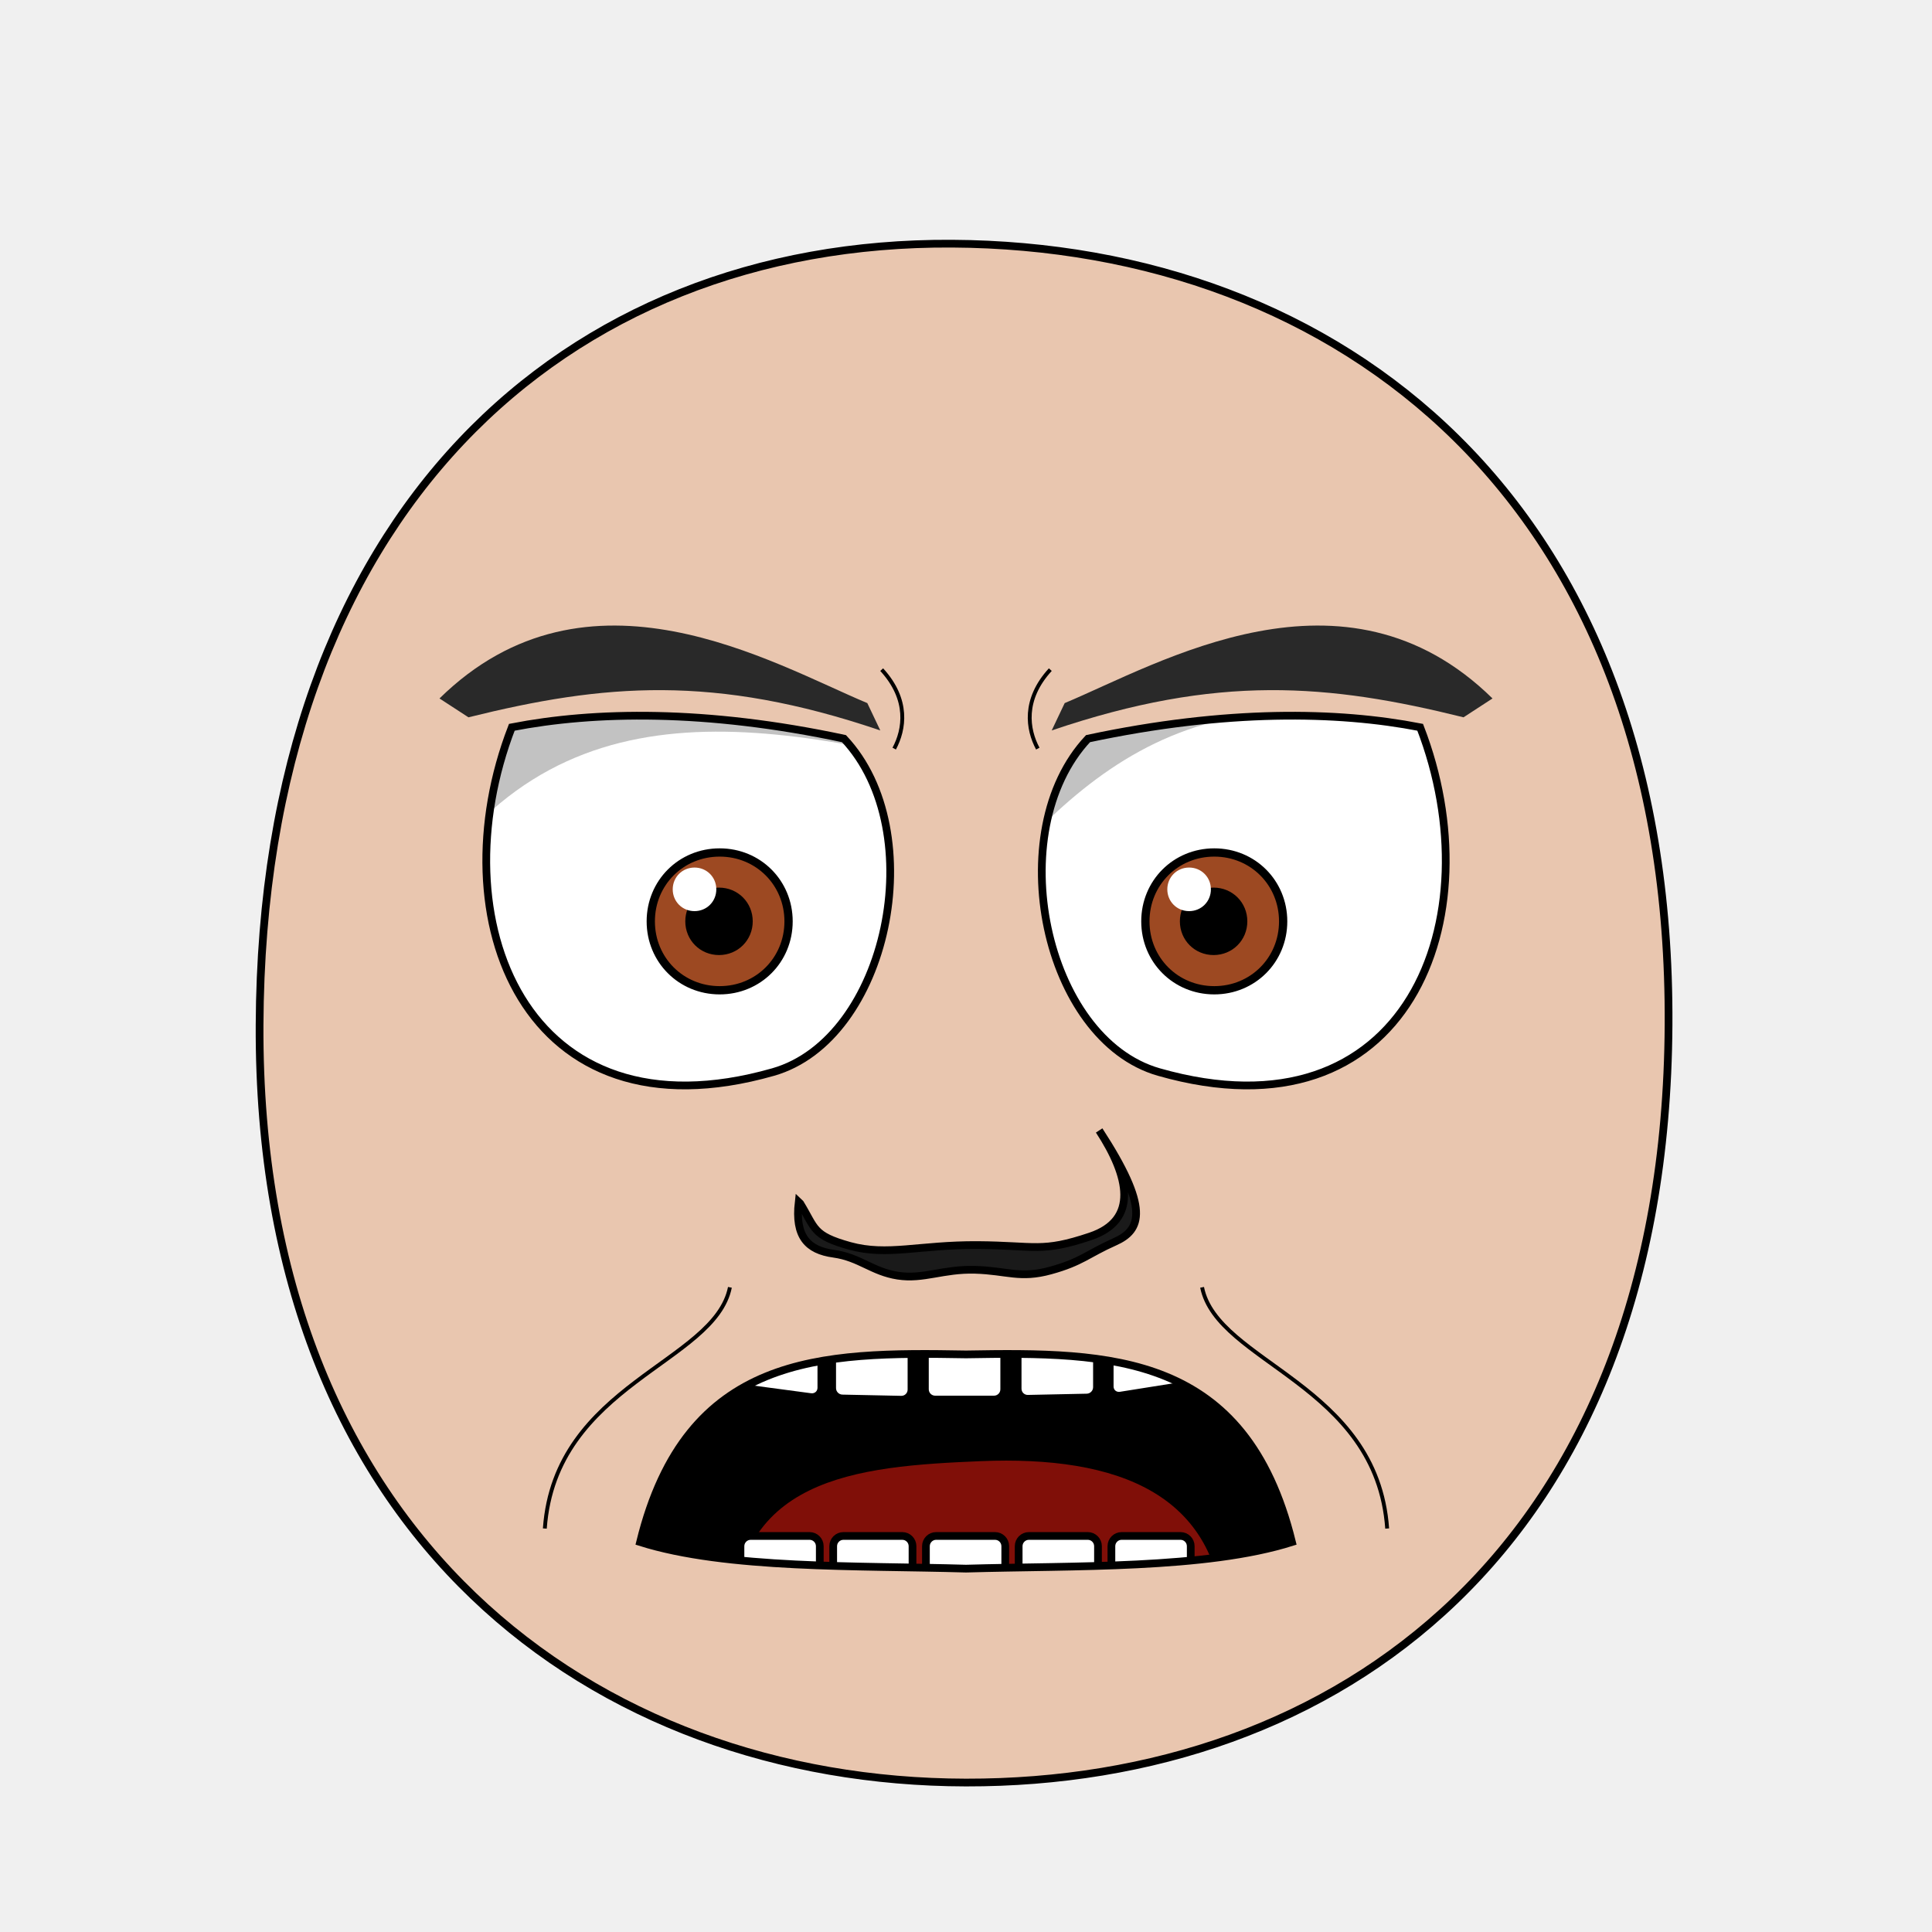
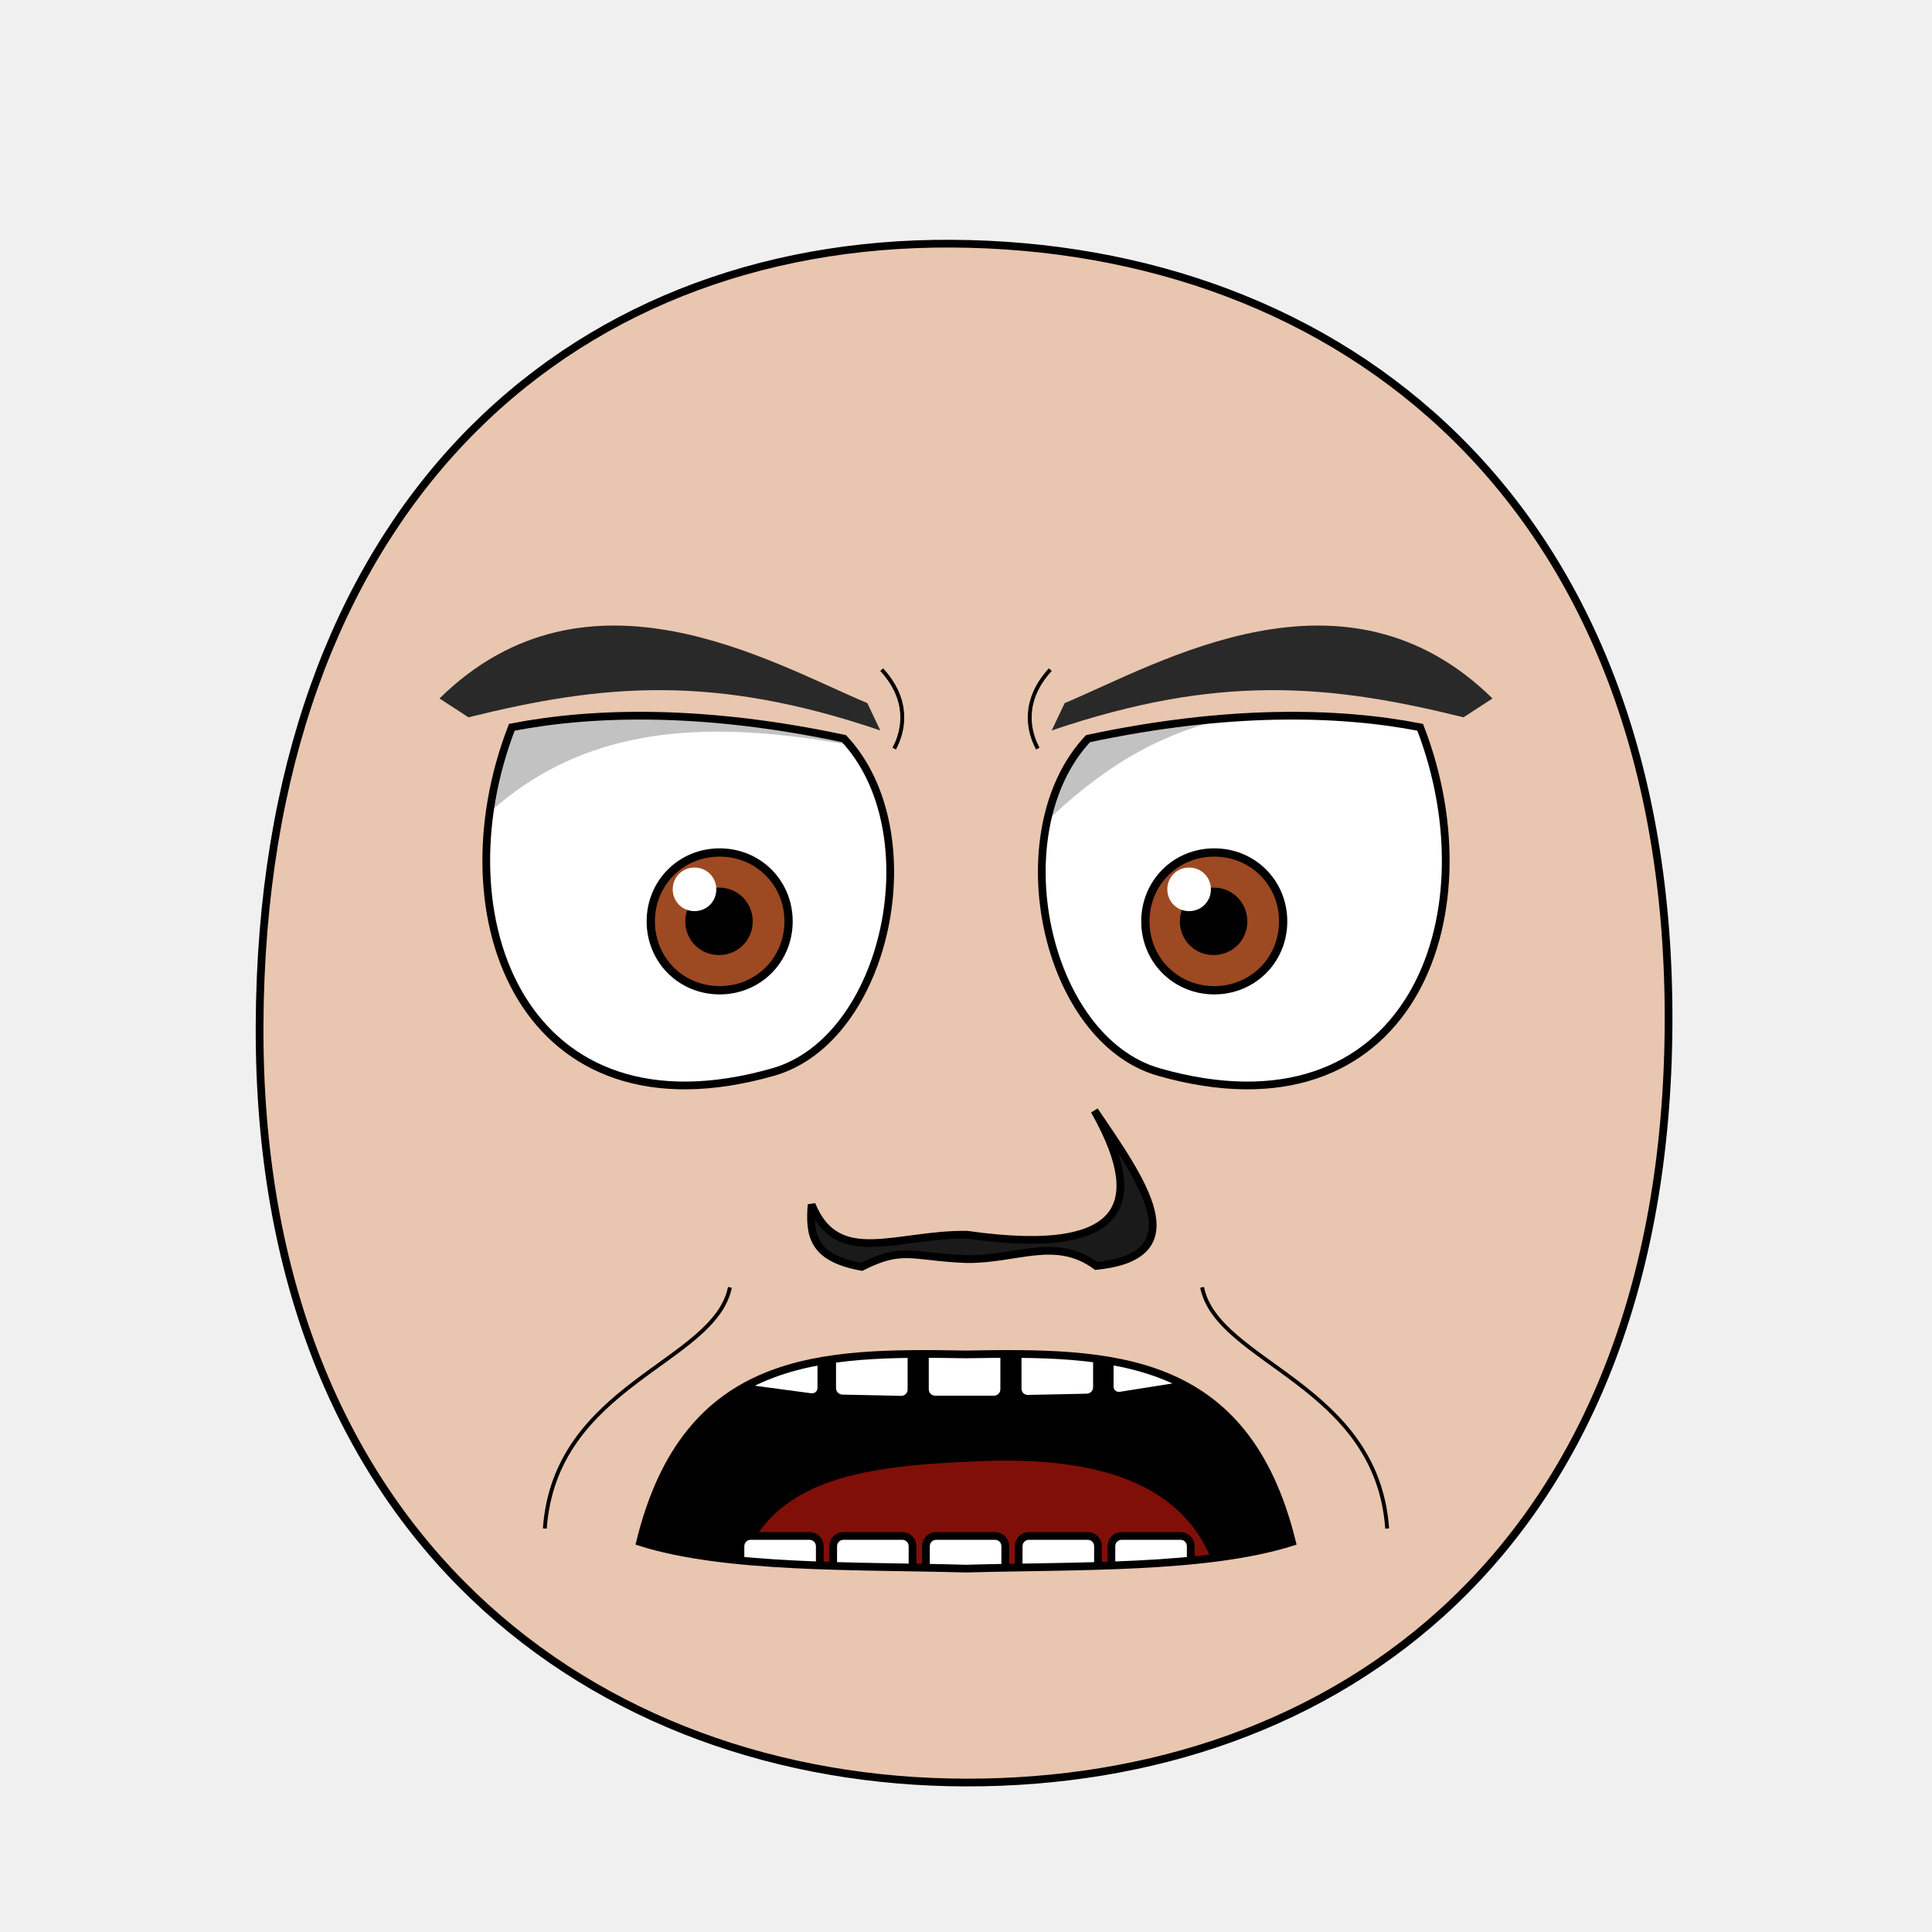
- <svg xmlns="http://www.w3.org/2000/svg" xmlns:xlink="http://www.w3.org/1999/xlink" viewBox="0 0 250 250" id="emoticon-front-view" height="100%" width="100%" version="1.1">
+ <svg xmlns="http://www.w3.org/2000/svg" xmlns:xlink="http://www.w3.org/1999/xlink" id="emoticon-front-view" viewBox="0 0 250 250" height="100%" width="100%" version="1.1">
  <defs id="defs">
    <clipPath id="clipPath-left-eye">
      <use transform="matrix(1,0,0,1,0,0)" x="0" width="1" xlink:href="#left-eye-outline" height="1" y="0" id="use-left-eye-outline-1">
</use>
    </clipPath>
    <clipPath id="clipPath-right-eye">
      <use transform="matrix(-1,0,0,1,250,0)" id="use-left-eye-outline-2" y="0" height="250" xlink:href="#left-eye-outline" width="250" x="0" morph="fixed">
</use>
    </clipPath>
    <clipPath id="clipPath-mouth" clipPathUnits="userSpaceOnUse">
      <use transform="matrix(1,0,0,1,0,0)" height="250" y="0" x="0" xlink:href="#mouth-outline" id="use-mouth-outline" width="250">
</use>
    </clipPath>
  </defs>
  <g id="head">
    <path d="M 124.98,230.66 C 172.77,230.75 215.51,200.57 215.91,132.64 216.3,64.72 173.26,31.81 123.18,31.53 73.1,31.24 33.88,66.28 33.59,132.64 33.3,199.01 77.19,230.57 124.98,230.66 Z" style="fill:#e9c6af;stroke:#000000;stroke-width:1" id="head-outline">
</path>
  </g>
  <g id="left-eye">
    <path d="M 109.21,95.58 C 120.51,107.63 114.88,134.48 100.05,138.72 67.86,147.91 56.65,118.86 66.23,94.11 76.92,92.03 91.28,91.76 109.21,95.58 Z" style="fill:#ffffff;stroke:#000000;stroke-width:1" id="left-eye-outline">
</path>
    <g clip-path="url(#clipPath-left-eye)" id="left-eyeball">
      <g id="left-lens">
        <path d="M 1,0.5 C 1,0.78 0.78,1 0.5,1 0.22,1 0,0.78 0,0.5 0,0.22 0.22,0 0.5,0 0.78,0 1,0.22 1,0.5 z" transform="matrix(17.83,0,0,17.83,84.21,110.31)" style="fill:#9d4922;stroke:#000000;stroke-width:0.06" id="iris" morph="relative">
</path>
        <path d="M 1,0.5 C 1,0.78 0.78,1 0.5,1 0.22,1 0,0.78 0,0.5 0,0.22 0.22,0 0.5,0 0.78,0 1,0.22 1,0.5 z" transform="matrix(7.46,0,0,7.46,89.31,115.49)" style="fill:#000000;stroke:#000000;stroke-width:0.17" id="pupil" morph="relative">
</path>
        <path d="M 1,0.5 C 1,0.78 0.78,1 0.5,1 0.22,1 0,0.78 0,0.5 0,0.22 0.22,0 0.5,0 0.78,0 1,0.22 1,0.5 z" transform="matrix(5.64,0,0,5.64,87.05,112.26)" style="fill:#ffffff;stroke:none" id="glare" morph="transform-only">
</path>
      </g>
      <path d="M 50,75 125,75 125,99.61 C 95.02,92.53 67.04,87.81 50,124.06 Z" style="opacity:0.24;fill:#000000;stroke:#000000;stroke-width:0px" id="left-lid-shadow">
</path>
    </g>
  </g>
  <g id="right-eye">
    <use transform="matrix(-1,0,0,1,250,0)" id="right-eye-outline" y="0" height="250" xlink:href="#left-eye-outline" width="250" x="0" morph="fixed">
</use>
    <g clip-path="url(#clipPath-right-eye)" id="right-eyeball">
      <use transform="matrix(1,0,0,1,64,0)" id="right-lens" y="0" height="1" xlink:href="#left-lens" width="1" x="0" morph="fixed">
</use>
      <path d="M 125,117.39 125,75 200,75 200,99.3 C 155.72,81.05 140.04,100.74 125,117.39 Z" style="opacity:0.24;fill:#000000;stroke:#000000;stroke-width:0px" id="right-lid-shadow">
</path>
    </g>
  </g>
  <path d="M 113.91,94.52 C 92.41,87.21 78.06,88.49 60.62,92.82 L 56.87,90.38 C 76.05,71.55 100,85.87 112.23,90.98 Z" style="fill:#292929;stroke-width:1" id="left-eye-brow">
</path>
  <g id="nose">
-     <path d="M 103.55,155.73 C 105.53,158.96 105.11,159.87 109.97,161.22 114.82,162.56 118.93,161.07 126.48,161.11 134.02,161.16 134.79,162.11 141.09,159.99 147.39,157.87 146.09,152.21 142.23,146.28 148.82,156.38 147.71,159.16 144.23,160.7 140.76,162.24 139.96,163.3 135.95,164.4 131.97,165.5 130.32,164.43 126.18,164.31 122.02,164.19 119.51,165.58 116.18,165.07 112.85,164.55 111.25,162.7 107.88,162.23 104.5,161.77 102.84,159.99 103.35,155.54 Z" style="fill:#1a1a1a;stroke:#000000;stroke-width:1" id="nose-outline">
+     <path d="M 105.02,155.87 C 108.38,164.06 115.93,159.67 125.11,159.77 147.39,162.95 147.66,154.4 141.62,143.71 147.82,152.84 154.81,162.52 141.84,163.81 136.57,159.95 131.63,163 125.06,162.93 117.97,162.65 116.85,161.22 111.5,163.93 105.15,162.78 104.7,159.84 105.02,155.87 Z" style="fill:#1a1a1a;stroke:#000000;stroke-width:1" id="nose-outline">
</path>
  </g>
  <use transform="matrix(-1,0,0,1,250,0)" x="0" width="250" xlink:href="#left-eye-brow" height="250" y="0" id="right-eye-brow">
</use>
  <g id="mouth">
    <g id="mouth-interior" clip-path="url(#clipPath-mouth)">
-       <rect style="fill:#000000;stroke:none" x="68.16" width="119.944" id="mouth-background" height="66.556" y="159.934">
+       <rect style="fill:#000000;stroke:none" id="mouth-background" x="68.16" width="119.944" height="66.556" y="159.934">
</rect>
      <path d="M 94.84,211.42 C 94.51,191.12 110.73,189.74 126.96,189.07 144.51,188.36 158.42,193.11 158.42,211.42 137.23,211.42 116.04,211.42 94.84,211.42 Z" style="fill:#800f08;stroke:none" id="tongue">
</path>
      <g transform="matrix(1,0,0,1,0.5,-6.35)" morph="fix-children" id="upper-teeth">
        <rect width="10.356" x="96.362" ry="1.325" transform="matrix(0.991225,0.1321854,0,1,0,0)" rx="1.336" y="158.085" height="15.123" id="tooth-02" style="fill:#ffffff;fill-opacity:1;stroke:#000000;stroke-width:1.004;stroke-opacity:1">
</rect>
        <rect rx="1.325" y="169.917" height="15.123" transform="matrix(0.999781,0.02092668,0,1,0,0)" id="tooth-03" width="10.267" x="107.205" ry="1.325" style="fill:#ffffff;fill-opacity:1;stroke:#000000;stroke-width:1;stroke-opacity:1">
</rect>
        <rect width="10.265" x="119.182" ry="1.325" rx="1.325" y="172.327" height="15.123" id="tooth-04" style="fill:#ffffff;fill-opacity:1;stroke:#000000;stroke-opacity:1">
</rect>
        <rect rx="1.325" y="175.003" height="15.123" transform="matrix(0.999781,-0.02092669,0,1,0,0)" id="tooth-05" width="10.267" x="131.211" ry="1.325" style="fill:#ffffff;fill-opacity:1;stroke:#000000;stroke-width:1;stroke-opacity:1">
</rect>
        <rect width="10.394" x="144.894" ry="1.325" transform="matrix(0.9876076,-0.1569434,0,1,0,0)" rx="1.341" y="194.778" height="15.123" id="tooth-06" style="fill:#ffffff;fill-opacity:1;stroke:#000000;stroke-width:1.006;stroke-opacity:1">
</rect>
      </g>
      <g transform="matrix(1,0,0,1,0.5,26.66)" id="lower-teeth" morph="fix-children">
        <rect style="fill:#ffffff;fill-opacity:1;stroke:#000000;stroke-opacity:1" ry="1.325" x="95.315" width="10.265" id="tooth-09" height="15.123" y="172.091" rx="1.325">
</rect>
        <rect style="fill:#ffffff;fill-opacity:1;stroke:#000000;stroke-opacity:1" id="tooth-10" height="15.123" y="172.091" rx="1.325" ry="1.325" x="107.315" width="10.265">
</rect>
        <rect style="fill:#ffffff;fill-opacity:1;stroke:#000000;stroke-opacity:1" ry="1.325" x="119.315" width="10.265" id="tooth-11" height="15.123" y="172.091" rx="1.325">
</rect>
        <rect style="fill:#ffffff;fill-opacity:1;stroke:#000000;stroke-opacity:1" id="tooth-12" height="15.123" y="172.091" rx="1.325" ry="1.325" x="131.315" width="10.265">
</rect>
        <rect style="fill:#ffffff;fill-opacity:1;stroke:#000000;stroke-opacity:1" ry="1.325" x="143.315" width="10.265" id="tooth-13" height="15.123" y="172.091" rx="1.325">
</rect>
      </g>
    </g>
    <path style="fill:none;stroke:#000000;stroke-width:1px" d="M 167.18,199.54 C 156.05,203.06 138.92,202.58 125,202.98 111.09,202.58 93.96,203.06 82.83,199.54 88.84,175.07 106.29,174.94 125,175.26 143.72,174.94 161.16,175.07 167.18,199.54 Z" id="mouth-outline">
</path>
  </g>
  <g id="wrinkles">
    <path d="M 114.09,86.65 C 117.66,90.54 117.04,94.39 115.71,96.87" style="fill:none;stroke:#000000;stroke-width:0.5" id="wrinkle-left-brow">
</path>
    <path d="M 70.5,197.79 C 71.83,179.09 92.48,176.36 94.45,166.58" style="fill:none;stroke:#000000;stroke-width:0.5" id="wrinkle-left-cheek">
</path>
    <use transform="matrix(-1,0,0,1,250,0)" morph="fixed" height="250" y="0" x="0" xlink:href="#wrinkle-left-brow" id="wrinkle-right-brow" width="250">
</use>
    <use transform="matrix(-1,0,0,1,250,0)" morph="fixed" height="250" y="0" x="0" xlink:href="#wrinkle-left-cheek" id="wrinkle-right-cheek" width="250">
</use>
  </g>
</svg>
